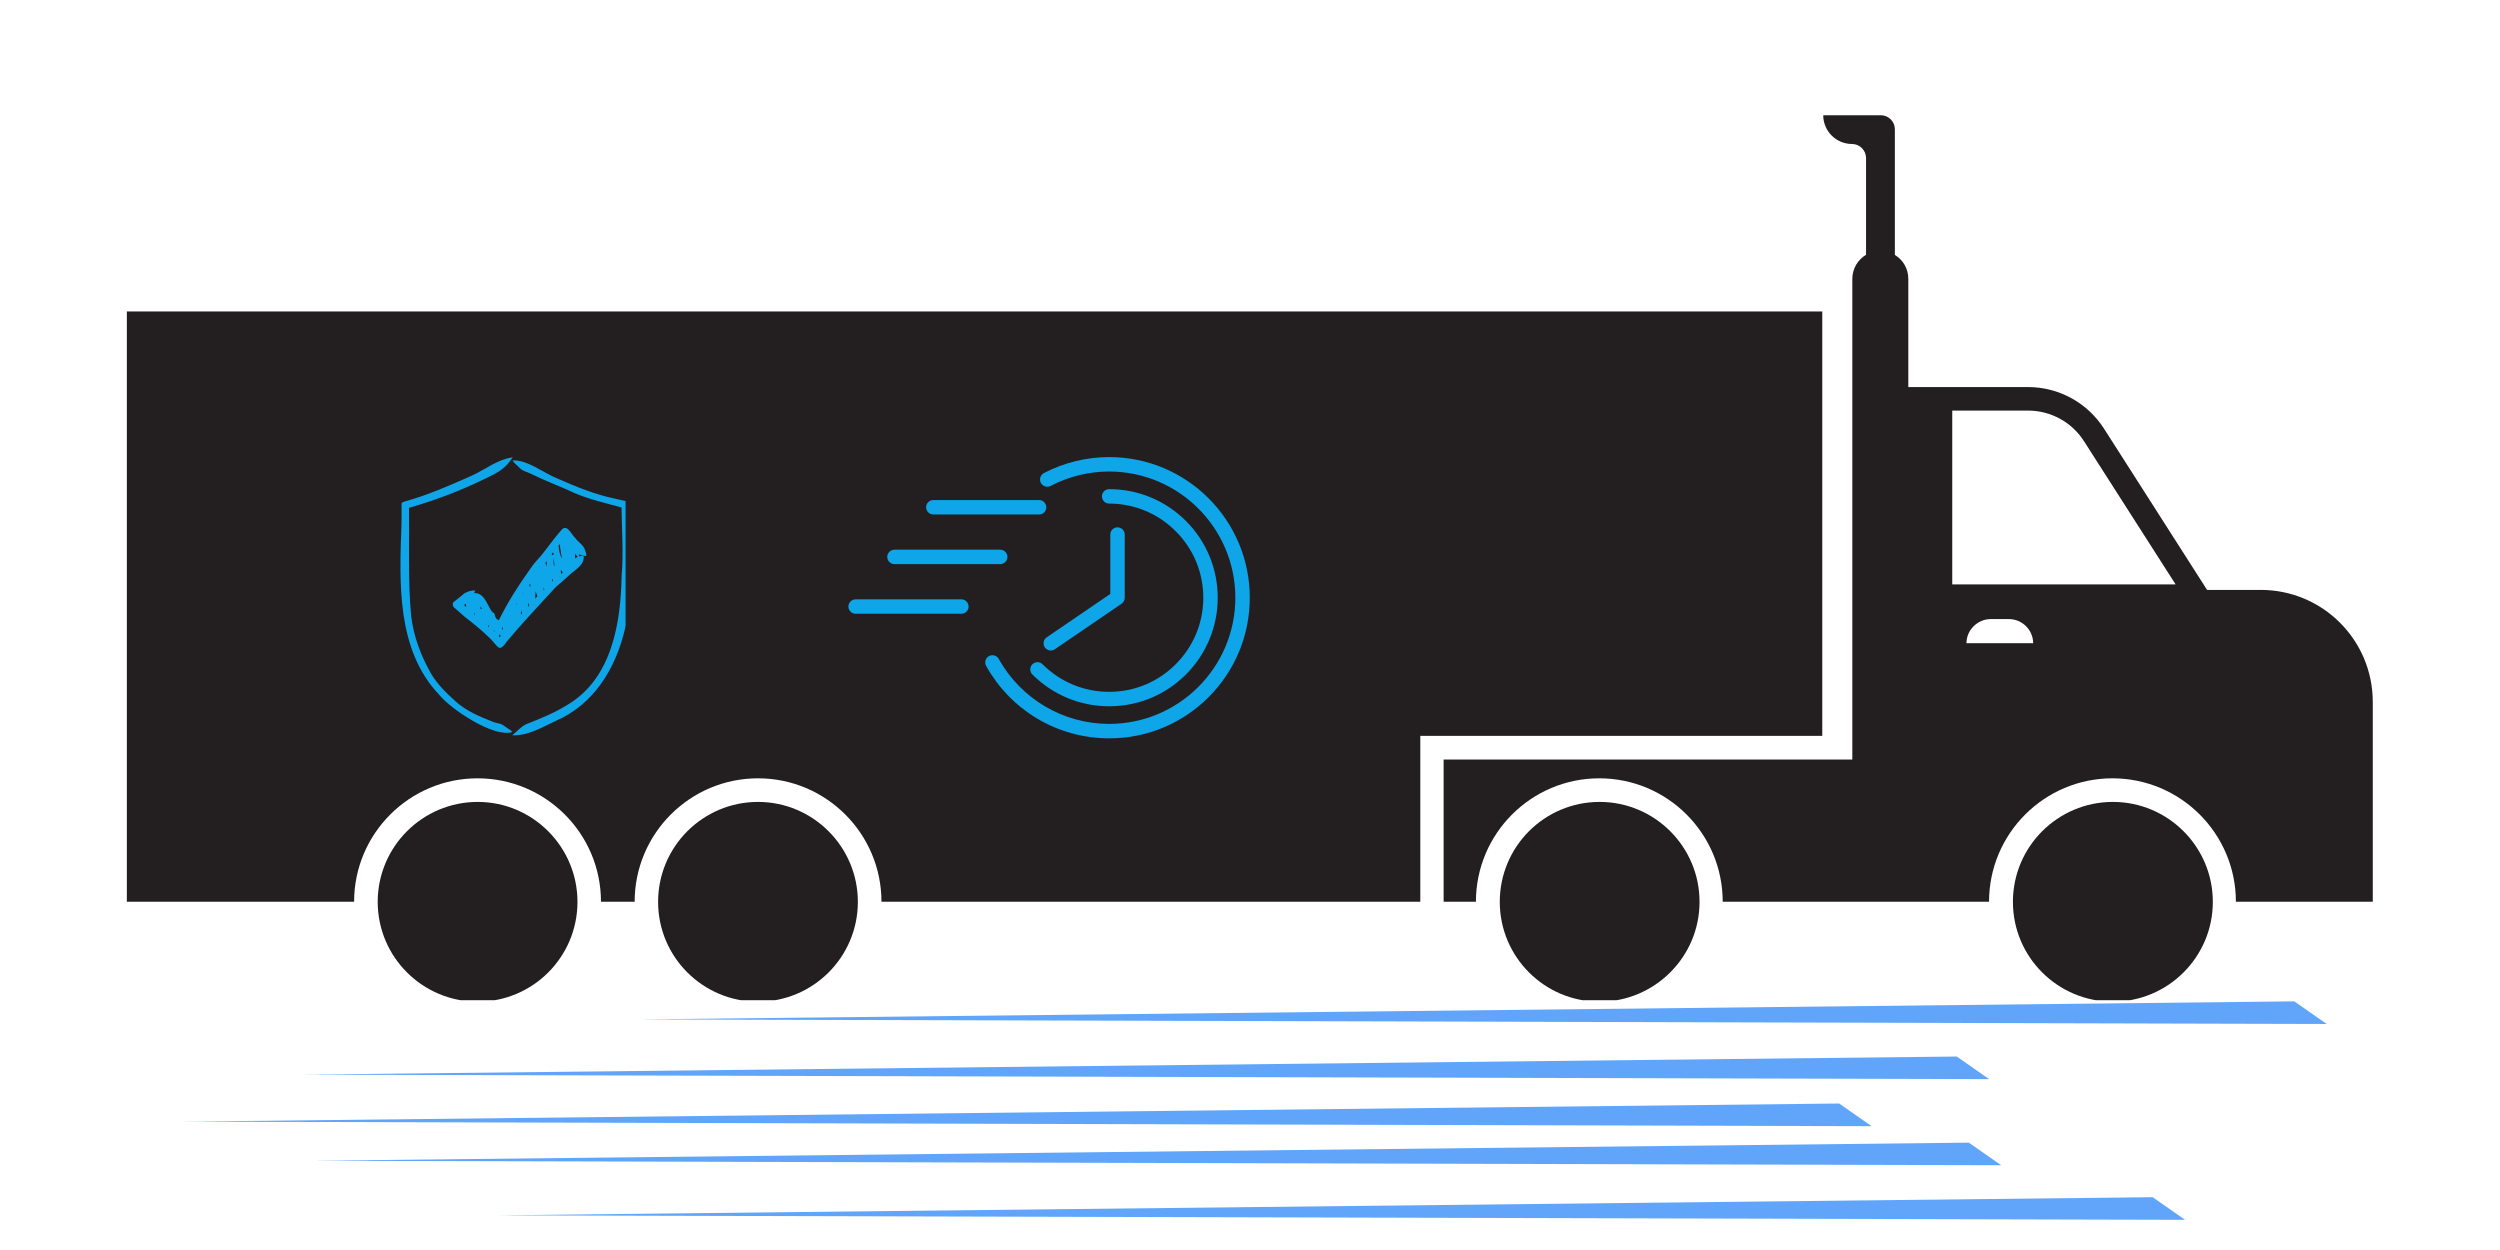
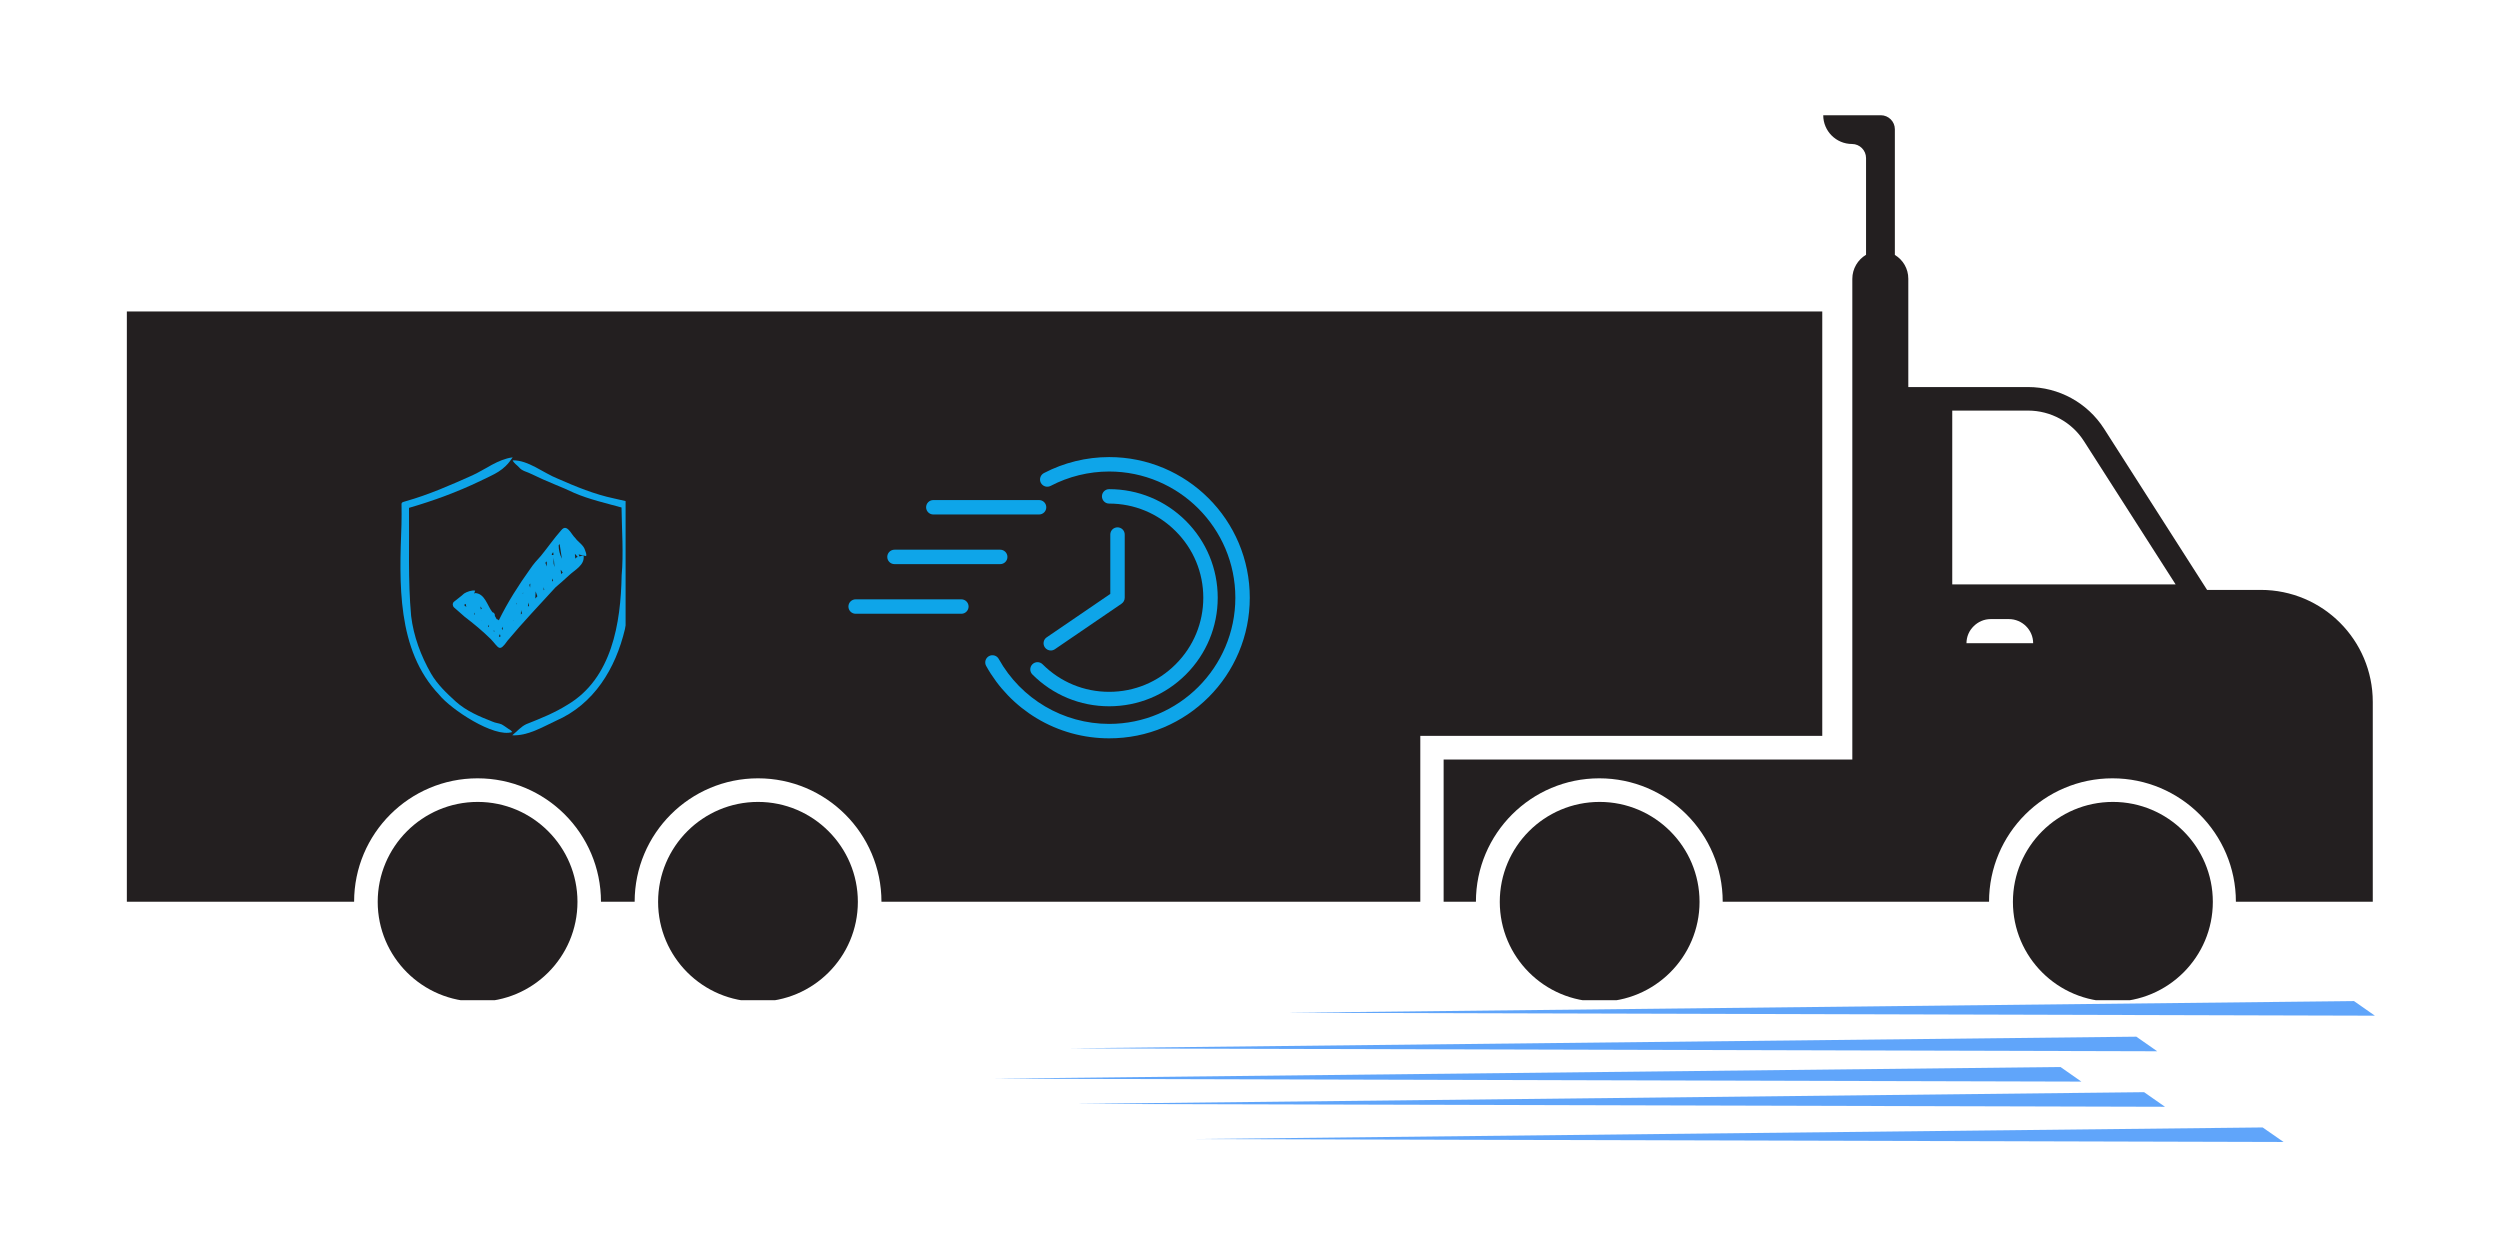
<svg xmlns="http://www.w3.org/2000/svg" width="240" zoomAndPan="magnify" viewBox="0 0 180 90" height="120" preserveAspectRatio="xMidYMid meet" version="1.0">
  <defs>
-     <clipPath id="065cfc6841">
+     <clipPath id="5cc48b7867">
      <path d="M 27 57 L 42 57 L 42 72.016 L 27 72.016 Z M 27 57 " clip-rule="nonzero" />
    </clipPath>
-     <clipPath id="3d0f9438db">
+     <clipPath id="fca59fdfa1">
      <path d="M 47 57 L 62 57 L 62 72.016 L 47 72.016 Z M 47 57 " clip-rule="nonzero" />
    </clipPath>
-     <clipPath id="ce8239431e">
+     <clipPath id="e34ab6c0ee">
      <path d="M 107 57 L 123 57 L 123 72.016 L 107 72.016 Z M 107 57 " clip-rule="nonzero" />
    </clipPath>
-     <clipPath id="f55ad68875">
+     <clipPath id="b6aeedfb53">
      <path d="M 144 57 L 160 57 L 160 72.016 L 144 72.016 Z M 144 57 " clip-rule="nonzero" />
    </clipPath>
-     <clipPath id="c12c09aee0">
+     <clipPath id="2da23126a6">
      <path d="M 103 8.266 L 171 8.266 L 171 65 L 103 65 Z M 103 8.266 " clip-rule="nonzero" />
    </clipPath>
-     <clipPath id="627e5c9c04">
+     <clipPath id="c410270173">
      <path d="M 36 33 L 45.043 33 L 45.043 53 L 36 53 Z M 36 33 " clip-rule="nonzero" />
    </clipPath>
-     <clipPath id="501c003567">
+     <clipPath id="32b0f182fb">
      <path d="M 28.543 32.91 L 37 32.91 L 37 53 L 28.543 53 Z M 28.543 32.91 " clip-rule="nonzero" />
    </clipPath>
-     <clipPath id="0f557ddab2">
+     <clipPath id="47bab5fb45">
      <path d="M 70.926 32.91 L 89.984 32.91 L 89.984 53.16 L 70.926 53.16 Z M 70.926 32.91 " clip-rule="nonzero" />
    </clipPath>
-     <clipPath id="b2a51f5631">
+     <clipPath id="5c4e5dfe40">
      <path d="M 61.074 43 L 70 43 L 70 45 L 61.074 45 Z M 61.074 43 " clip-rule="nonzero" />
    </clipPath>
-     <clipPath id="d993535f07">
-       <path d="M 13.18 72.055 L 167.68 72.055 L 167.68 87.805 L 13.18 87.805 Z M 13.18 72.055 " clip-rule="nonzero" />
+     <clipPath id="948254a733">
+       <path d="M 71.445 72.055 L 171 72.055 L 171 82.555 L 71.445 82.555 Z M 71.445 72.055 " clip-rule="nonzero" />
    </clipPath>
  </defs>
-   <g clip-path="url(#065cfc6841)">
+   <g clip-path="url(#5cc48b7867)">
    <path fill="#231f20" d="M 34.395 57.738 C 30.422 57.738 27.195 60.961 27.195 64.934 C 27.195 68.906 30.422 72.121 34.395 72.121 C 38.367 72.121 41.578 68.898 41.578 64.934 C 41.578 60.973 38.355 57.738 34.395 57.738 Z M 34.395 57.738 " fill-opacity="1" fill-rule="nonzero" />
  </g>
-   <g clip-path="url(#3d0f9438db)">
+   <g clip-path="url(#fca59fdfa1)">
    <path fill="#231f20" d="M 54.578 57.738 C 50.605 57.738 47.383 60.961 47.383 64.934 C 47.383 68.906 50.605 72.121 54.578 72.121 C 58.551 72.121 61.766 68.898 61.766 64.934 C 61.766 60.973 58.543 57.738 54.578 57.738 Z M 54.578 57.738 " fill-opacity="1" fill-rule="nonzero" />
  </g>
  <path fill="#231f20" d="M 131.203 22.426 L 9.133 22.426 L 9.133 64.926 L 25.496 64.926 C 25.496 60.02 29.48 56.039 34.383 56.039 C 39.285 56.039 43.27 60.02 43.27 64.926 L 45.695 64.926 C 45.695 60.02 49.676 56.039 54.578 56.039 C 59.48 56.039 63.465 60.02 63.465 64.926 L 102.262 64.926 L 102.262 52.984 L 131.203 52.984 Z M 131.203 22.426 " fill-opacity="1" fill-rule="nonzero" />
-   <g clip-path="url(#ce8239431e)">
+   <g clip-path="url(#e34ab6c0ee)">
    <path fill="#231f20" d="M 115.172 57.738 C 111.199 57.738 107.984 60.961 107.984 64.934 C 107.984 68.906 111.207 72.121 115.172 72.121 C 119.133 72.121 122.367 68.898 122.367 64.934 C 122.367 60.973 119.145 57.738 115.172 57.738 Z M 115.172 57.738 " fill-opacity="1" fill-rule="nonzero" />
  </g>
-   <g clip-path="url(#f55ad68875)">
+   <g clip-path="url(#b6aeedfb53)">
    <path fill="#231f20" d="M 152.129 57.738 C 148.156 57.738 144.93 60.961 144.93 64.934 C 144.93 68.906 148.156 72.121 152.129 72.121 C 156.102 72.121 159.324 68.898 159.324 64.934 C 159.324 60.973 156.102 57.738 152.129 57.738 Z M 152.129 57.738 " fill-opacity="1" fill-rule="nonzero" />
  </g>
-   <g clip-path="url(#c12c09aee0)">
+   <g clip-path="url(#2da23126a6)">
    <path fill="#231f20" d="M 162.801 42.473 L 158.91 42.473 L 151.492 30.867 C 150.297 29 148.234 27.867 146.012 27.867 L 137.398 27.867 L 137.398 20.07 C 137.398 19.344 137.016 18.707 136.43 18.355 L 136.43 9.305 C 136.43 8.75 135.973 8.297 135.418 8.297 L 131.273 8.297 C 131.273 9.438 132.203 10.367 133.344 10.367 C 133.902 10.367 134.355 10.824 134.355 11.379 L 134.355 18.344 C 133.762 18.699 133.367 19.344 133.367 20.082 L 133.367 54.684 L 103.941 54.684 L 103.941 64.926 L 106.266 64.926 C 106.266 60.02 110.246 56.039 115.148 56.039 C 120.055 56.039 124.035 60.02 124.035 64.926 L 143.211 64.926 C 143.211 60.02 147.195 56.039 152.098 56.039 C 157 56.039 160.984 60.02 160.984 64.926 L 170.84 64.926 L 170.84 50.539 C 170.84 46.082 167.23 42.473 162.773 42.473 Z M 141.586 46.324 C 141.586 45.84 141.777 45.406 142.102 45.09 C 142.414 44.777 142.848 44.574 143.332 44.574 L 144.637 44.574 C 145.598 44.574 146.387 45.355 146.387 46.312 L 141.594 46.312 Z M 140.562 42.09 L 140.562 29.562 L 146.012 29.562 C 147.66 29.562 149.176 30.395 150.055 31.777 L 156.645 42.078 L 140.562 42.078 Z M 140.562 42.09 " fill-opacity="1" fill-rule="nonzero" />
  </g>
-   <g clip-path="url(#627e5c9c04)">
+   <g clip-path="url(#c410270173)">
    <path fill="#0ea5e9" d="M 45.348 40.219 C 45.34 38.914 45.293 37.613 45.277 36.309 C 45.277 36.207 45.207 36.113 45.098 36.09 C 44.812 36.027 44.492 35.957 44.207 35.887 C 42.797 35.59 41.465 35.039 40.152 34.461 C 39.129 34.059 38.023 33.113 36.91 33.145 C 37.012 33.367 37.223 33.48 37.379 33.656 C 37.602 33.926 37.961 33.969 38.262 34.129 C 38.828 34.402 39.402 34.66 39.98 34.895 C 40.445 35.082 40.895 35.277 41.348 35.492 C 42.438 35.961 43.613 36.223 44.75 36.539 C 44.77 38.152 44.902 39.832 44.758 41.441 C 44.695 44.855 44.062 48.836 40.875 50.734 C 39.945 51.32 38.93 51.73 37.906 52.133 C 37.496 52.324 37.262 52.633 36.879 52.941 C 38 52.992 39.02 52.367 40.008 51.906 C 42.77 50.711 44.32 48.137 44.996 45.297 C 45.32 43.621 45.367 41.918 45.348 40.219 Z M 45.348 40.219 " fill-opacity="1" fill-rule="nonzero" />
  </g>
-   <g clip-path="url(#501c003567)">
-     <path fill="#0ea5e9" d="M 36.766 52.578 C 36.543 52.449 36.344 52.277 36.121 52.156 C 35.914 52.062 35.668 52.059 35.457 51.957 C 34.527 51.594 33.582 51.195 32.828 50.523 C 32.16 49.914 31.492 49.285 31.031 48.492 C 30.305 47.219 29.781 45.82 29.602 44.359 C 29.367 41.766 29.477 39.172 29.449 36.566 C 31.207 36.055 32.926 35.422 34.574 34.633 C 35.602 34.125 36.254 33.934 36.914 32.93 C 35.848 33.062 34.973 33.785 34.008 34.227 C 32.453 34.922 30.875 35.617 29.23 36.082 C 29.121 36.129 28.898 36.129 28.91 36.301 C 28.918 36.793 28.918 37.285 28.906 37.777 C 28.754 41.938 28.543 46.789 31.621 50.023 C 32.449 51.062 35.578 53.141 36.879 52.707 C 36.836 52.656 36.809 52.609 36.766 52.578 Z M 36.766 52.578 " fill-opacity="1" fill-rule="nonzero" />
+   <g clip-path="url(#32b0f182fb)">
+     <path fill="#0ea5e9" d="M 36.766 52.578 C 36.543 52.449 36.344 52.277 36.121 52.156 C 35.914 52.062 35.668 52.059 35.457 51.957 C 34.527 51.594 33.582 51.195 32.828 50.523 C 32.16 49.914 31.492 49.285 31.031 48.492 C 30.305 47.219 29.781 45.82 29.602 44.359 C 29.367 41.766 29.477 39.172 29.449 36.566 C 31.207 36.055 32.926 35.426 34.574 34.633 C 35.602 34.125 36.254 33.934 36.914 32.93 C 35.848 33.062 34.973 33.785 34.008 34.227 C 32.453 34.922 30.875 35.617 29.23 36.082 C 29.121 36.129 28.898 36.129 28.91 36.301 C 28.918 36.793 28.918 37.285 28.906 37.777 C 28.754 41.938 28.543 46.789 31.621 50.023 C 32.449 51.062 35.578 53.141 36.879 52.707 C 36.836 52.656 36.809 52.609 36.766 52.578 Z M 36.766 52.578 " fill-opacity="1" fill-rule="nonzero" />
  </g>
-   <path fill="#0ea5e9" d="M 42.199 40.039 C 42.254 39.891 42.156 39.746 42.121 39.605 C 42.012 39.234 41.633 39.039 41.414 38.734 C 41.133 38.484 40.82 37.652 40.406 38.18 C 39.883 38.77 39.441 39.414 38.945 40.023 C 38.672 40.316 38.406 40.617 38.184 40.949 C 37.34 42.125 36.551 43.363 35.914 44.664 C 35.879 44.617 35.82 44.586 35.762 44.582 C 35.719 44.504 35.676 44.422 35.629 44.344 C 35.652 44.23 35.578 44.102 35.453 44.078 C 35.074 43.598 34.91 42.703 34.172 42.699 C 34.164 42.719 34.16 42.734 34.152 42.75 C 34.145 42.754 34.137 42.758 34.129 42.762 C 34.156 42.688 34.18 42.609 34.211 42.527 C 33.988 42.473 33.605 42.609 33.414 42.734 C 33.18 42.957 32.91 43.133 32.668 43.34 C 32.562 43.461 32.582 43.645 32.703 43.746 C 32.957 43.957 33.195 44.188 33.449 44.402 C 34.109 44.906 34.754 45.438 35.344 46.023 C 35.934 46.648 35.934 47 36.551 46.117 C 37.652 44.801 38.84 43.555 39.996 42.289 C 40.316 42.008 40.648 41.734 40.957 41.438 C 41.371 41.035 42.109 40.699 42.02 40.02 C 41.902 39.992 41.828 40.035 41.727 40.066 C 41.703 40.02 41.684 39.969 41.66 39.918 C 41.828 39.965 41.996 39.996 42.199 40.039 Z M 39.895 40.723 C 39.824 40.543 39.871 40.352 39.871 40.16 C 39.891 40.383 39.906 40.605 39.926 40.828 C 39.914 40.793 39.902 40.758 39.895 40.723 Z M 34.676 44.699 C 34.676 44.684 34.68 44.672 34.688 44.66 L 34.684 44.703 C 34.68 44.703 34.68 44.699 34.676 44.699 Z M 34.621 43.883 C 34.609 43.809 34.598 43.738 34.586 43.664 L 34.691 43.805 C 34.668 43.832 34.645 43.859 34.621 43.883 Z M 34.195 44.102 C 34.195 44.156 34.195 44.211 34.195 44.266 C 34.18 44.25 34.16 44.234 34.145 44.219 C 34.164 44.18 34.18 44.141 34.195 44.102 Z M 35.207 44.988 C 35.211 44.984 35.215 44.98 35.215 44.977 C 35.215 45.035 35.211 45.098 35.199 45.156 C 35.18 45.137 35.16 45.121 35.137 45.102 C 35.16 45.066 35.184 45.027 35.207 44.988 Z M 35.566 45.355 C 35.574 45.402 35.586 45.453 35.598 45.496 C 35.582 45.48 35.566 45.465 35.547 45.453 C 35.555 45.422 35.562 45.387 35.566 45.355 Z M 35.918 45.801 C 35.953 45.758 35.969 45.703 35.996 45.652 C 36.008 45.707 36.023 45.758 36.035 45.812 C 36.02 45.832 36.004 45.852 35.988 45.871 C 35.965 45.848 35.941 45.824 35.918 45.801 Z M 36.988 44.656 C 36.992 44.672 36.992 44.688 36.996 44.703 C 36.992 44.711 36.984 44.715 36.98 44.719 Z M 37.664 42.723 L 37.621 42.723 C 37.637 42.703 37.652 42.684 37.668 42.664 C 37.664 42.684 37.664 42.703 37.664 42.723 Z M 37.656 42.875 C 37.656 42.887 37.656 42.895 37.656 42.906 C 37.652 42.895 37.656 42.887 37.656 42.875 Z M 38.031 43.383 L 38.094 43.598 C 38.066 43.629 38.039 43.656 38.012 43.688 Z M 38.117 42.133 L 38.117 42.098 C 38.141 42.07 38.16 42.039 38.184 42.012 C 38.18 42.109 38.172 42.211 38.168 42.309 C 38.148 42.25 38.133 42.191 38.117 42.133 Z M 39.172 42.473 C 39.16 42.48 39.152 42.488 39.145 42.496 C 39.141 42.422 39.137 42.348 39.133 42.273 C 39.148 42.332 39.168 42.395 39.188 42.457 C 39.18 42.461 39.176 42.469 39.172 42.473 Z M 39.352 40.793 C 39.332 40.711 39.309 40.621 39.273 40.535 C 39.273 40.535 39.273 40.531 39.273 40.531 L 39.27 40.531 C 39.27 40.527 39.27 40.527 39.266 40.523 C 39.293 40.488 39.324 40.453 39.352 40.418 C 39.391 40.539 39.355 40.664 39.352 40.793 Z M 39.73 39.93 C 39.73 39.918 39.727 39.906 39.727 39.898 C 39.758 39.852 39.793 39.805 39.824 39.758 C 39.848 39.82 39.844 39.887 39.852 39.953 L 39.738 39.965 C 39.734 39.953 39.734 39.941 39.73 39.93 Z M 40.223 39.258 C 40.246 39.23 40.27 39.199 40.293 39.172 C 40.344 39.531 40.398 39.883 40.457 40.234 C 40.312 39.93 40.223 39.602 40.223 39.258 Z M 37.188 43.398 C 37.184 43.445 37.176 43.492 37.172 43.539 C 37.164 43.512 37.16 43.484 37.156 43.457 C 37.164 43.438 37.176 43.418 37.188 43.398 Z M 36.188 45.156 C 36.195 45.145 36.199 45.133 36.207 45.117 C 36.203 45.203 36.195 45.285 36.191 45.367 C 36.172 45.332 36.148 45.297 36.125 45.266 C 36.141 45.246 36.176 45.18 36.188 45.156 Z M 33.41 43.559 C 33.449 43.531 33.492 43.504 33.531 43.477 C 33.547 43.551 33.562 43.629 33.574 43.703 Z M 37.5 44.242 C 37.504 44.137 37.508 44.031 37.516 43.926 C 37.531 43.992 37.543 44.098 37.594 44.145 C 37.562 44.176 37.535 44.211 37.5 44.242 Z M 38.539 43.094 C 38.543 43.043 38.562 42.617 38.566 42.578 C 38.602 42.699 38.645 42.816 38.691 42.934 C 38.637 42.984 38.59 43.039 38.539 43.094 Z M 39.742 41.879 C 39.746 41.801 39.75 41.727 39.758 41.652 C 39.777 41.699 39.801 41.746 39.824 41.793 C 39.797 41.82 39.77 41.848 39.742 41.879 Z M 40.398 41.332 C 40.387 41.227 40.379 41.121 40.371 41.02 C 40.414 41.09 40.465 41.156 40.516 41.223 C 40.477 41.262 40.438 41.297 40.398 41.332 Z M 41.422 40.227 C 41.414 40.109 41.402 39.988 41.391 39.871 C 41.453 39.949 41.523 40.027 41.598 40.102 C 41.52 40.121 41.461 40.16 41.422 40.227 Z M 41.422 40.227 " fill-opacity="1" fill-rule="nonzero" />
-   <g clip-path="url(#0f557ddab2)">
+   <path fill="#0ea5e9" d="M 42.199 40.039 C 42.254 39.891 42.156 39.746 42.121 39.605 C 42.012 39.234 41.633 39.039 41.414 38.734 C 41.133 38.484 40.82 37.652 40.406 38.18 C 39.883 38.77 39.441 39.414 38.945 40.023 C 38.672 40.316 38.406 40.617 38.184 40.949 C 37.34 42.125 36.551 43.363 35.914 44.664 C 35.879 44.617 35.82 44.586 35.762 44.582 C 35.719 44.504 35.676 44.422 35.629 44.344 C 35.652 44.23 35.578 44.102 35.453 44.078 C 35.074 43.598 34.91 42.703 34.172 42.699 C 34.164 42.719 34.16 42.734 34.152 42.75 C 34.145 42.754 34.137 42.758 34.129 42.762 C 34.156 42.688 34.18 42.609 34.211 42.527 C 33.988 42.473 33.605 42.609 33.414 42.734 C 33.18 42.957 32.91 43.133 32.668 43.34 C 32.562 43.461 32.582 43.645 32.703 43.746 C 32.957 43.957 33.195 44.188 33.449 44.402 C 34.109 44.906 34.754 45.438 35.344 46.023 C 35.934 46.648 35.934 47 36.551 46.117 C 37.652 44.801 38.84 43.555 39.996 42.289 C 40.316 42.008 40.648 41.734 40.957 41.438 C 41.371 41.035 42.109 40.699 42.02 40.02 C 41.902 39.992 41.828 40.035 41.727 40.066 C 41.703 40.02 41.684 39.969 41.66 39.918 C 41.828 39.965 41.996 39.996 42.199 40.039 Z M 39.895 40.723 C 39.824 40.543 39.871 40.352 39.871 40.16 C 39.891 40.383 39.906 40.605 39.926 40.828 C 39.914 40.793 39.902 40.758 39.895 40.723 Z M 34.676 44.699 C 34.676 44.684 34.68 44.672 34.688 44.66 L 34.684 44.703 C 34.68 44.703 34.68 44.699 34.676 44.699 Z M 34.621 43.883 C 34.609 43.809 34.598 43.738 34.586 43.664 L 34.691 43.805 C 34.668 43.832 34.645 43.859 34.621 43.883 Z M 34.195 44.102 C 34.195 44.156 34.195 44.211 34.195 44.266 C 34.18 44.25 34.16 44.234 34.145 44.219 C 34.164 44.18 34.18 44.141 34.195 44.102 Z M 35.207 44.988 C 35.211 44.984 35.215 44.98 35.215 44.977 C 35.215 45.035 35.211 45.098 35.199 45.156 C 35.18 45.137 35.16 45.121 35.137 45.102 C 35.16 45.066 35.184 45.027 35.207 44.988 Z M 35.566 45.355 C 35.574 45.402 35.586 45.453 35.598 45.496 C 35.582 45.48 35.566 45.465 35.547 45.453 C 35.555 45.422 35.562 45.387 35.566 45.355 Z M 35.918 45.801 C 35.953 45.758 35.969 45.703 35.996 45.652 C 36.008 45.707 36.023 45.758 36.035 45.812 C 36.02 45.832 36.004 45.852 35.988 45.871 C 35.965 45.848 35.941 45.824 35.918 45.801 Z M 36.988 44.656 C 36.992 44.672 36.992 44.688 36.996 44.703 C 36.992 44.711 36.984 44.715 36.98 44.719 Z M 37.664 42.723 L 37.621 42.723 C 37.637 42.703 37.652 42.684 37.668 42.664 C 37.664 42.684 37.664 42.703 37.664 42.723 Z M 37.656 42.875 C 37.656 42.887 37.656 42.895 37.656 42.906 C 37.652 42.895 37.656 42.887 37.656 42.875 Z M 38.031 43.383 L 38.094 43.598 C 38.066 43.629 38.039 43.656 38.012 43.688 Z M 38.117 42.133 L 38.117 42.098 C 38.141 42.07 38.16 42.039 38.184 42.012 C 38.18 42.109 38.172 42.211 38.168 42.309 C 38.148 42.25 38.133 42.191 38.117 42.133 Z M 39.172 42.473 C 39.16 42.48 39.152 42.488 39.145 42.496 C 39.141 42.422 39.137 42.348 39.133 42.273 C 39.148 42.332 39.168 42.395 39.188 42.457 C 39.18 42.461 39.176 42.469 39.172 42.473 Z M 39.352 40.793 C 39.332 40.711 39.309 40.621 39.273 40.535 C 39.273 40.535 39.273 40.531 39.273 40.531 L 39.27 40.531 C 39.27 40.527 39.27 40.527 39.266 40.523 C 39.293 40.488 39.324 40.453 39.352 40.418 C 39.391 40.539 39.355 40.664 39.352 40.793 Z M 39.73 39.93 C 39.73 39.918 39.727 39.906 39.727 39.898 C 39.758 39.852 39.793 39.805 39.824 39.758 C 39.848 39.82 39.844 39.887 39.852 39.953 L 39.738 39.965 C 39.734 39.953 39.734 39.941 39.73 39.93 Z M 40.223 39.258 C 40.246 39.23 40.27 39.199 40.293 39.172 C 40.344 39.531 40.398 39.883 40.457 40.234 C 40.312 39.93 40.223 39.602 40.223 39.258 Z M 37.188 43.398 C 37.184 43.445 37.176 43.492 37.172 43.539 C 37.164 43.512 37.16 43.484 37.156 43.457 C 37.164 43.438 37.176 43.418 37.188 43.398 Z M 36.188 45.156 C 36.195 45.145 36.199 45.133 36.207 45.117 C 36.203 45.203 36.195 45.285 36.191 45.367 C 36.172 45.332 36.148 45.297 36.125 45.266 C 36.141 45.246 36.176 45.18 36.188 45.156 Z M 33.41 43.559 C 33.449 43.531 33.492 43.504 33.531 43.477 C 33.547 43.551 33.562 43.629 33.574 43.703 Z M 37.5 44.242 C 37.504 44.137 37.508 44.031 37.516 43.926 C 37.531 43.992 37.543 44.098 37.594 44.145 C 37.562 44.18 37.535 44.211 37.5 44.242 Z M 38.539 43.094 C 38.543 43.043 38.562 42.617 38.566 42.578 C 38.602 42.699 38.645 42.816 38.691 42.934 C 38.637 42.984 38.59 43.039 38.539 43.094 Z M 39.742 41.879 C 39.746 41.801 39.75 41.727 39.758 41.652 C 39.777 41.699 39.801 41.746 39.824 41.793 C 39.797 41.82 39.77 41.848 39.742 41.879 Z M 40.398 41.332 C 40.387 41.227 40.379 41.121 40.371 41.02 C 40.414 41.09 40.465 41.156 40.516 41.223 C 40.477 41.262 40.438 41.297 40.398 41.332 Z M 41.422 40.227 C 41.414 40.109 41.402 39.988 41.391 39.871 C 41.453 39.949 41.523 40.027 41.598 40.102 C 41.52 40.121 41.461 40.16 41.422 40.227 Z M 41.422 40.227 " fill-opacity="1" fill-rule="nonzero" />
+   <g clip-path="url(#47bab5fb45)">
    <path fill="#0ea5e9" d="M 89.188 39.094 C 88.676 37.891 87.949 36.809 87.02 35.879 C 86.09 34.949 85.004 34.219 83.801 33.707 C 82.551 33.18 81.227 32.91 79.859 32.91 C 78.223 32.91 76.602 33.309 75.16 34.062 C 74.906 34.199 74.809 34.512 74.941 34.766 C 75.078 35.02 75.391 35.117 75.645 34.984 C 76.934 34.309 78.391 33.949 79.859 33.949 C 84.867 33.949 88.945 38.027 88.945 43.035 C 88.945 48.047 84.867 52.121 79.859 52.121 C 76.559 52.121 73.516 50.328 71.91 47.445 C 71.77 47.191 71.453 47.102 71.203 47.242 C 70.953 47.383 70.863 47.699 71.004 47.949 C 71.863 49.5 73.125 50.805 74.648 51.719 C 76.219 52.664 78.02 53.16 79.859 53.16 C 81.227 53.16 82.551 52.895 83.801 52.367 C 85.004 51.855 86.09 51.125 87.02 50.195 C 87.949 49.266 88.676 48.184 89.188 46.977 C 89.715 45.73 89.984 44.402 89.984 43.035 C 89.984 41.672 89.715 40.344 89.188 39.094 " fill-opacity="1" fill-rule="nonzero" />
  </g>
  <path fill="#0ea5e9" d="M 79.859 49.812 C 78.047 49.812 76.348 49.109 75.066 47.828 C 74.863 47.625 74.535 47.625 74.332 47.828 C 74.129 48.031 74.129 48.359 74.332 48.562 C 75.809 50.039 77.77 50.852 79.859 50.852 C 81.945 50.852 83.91 50.039 85.387 48.562 C 86.859 47.086 87.676 45.125 87.676 43.035 C 87.676 40.949 86.859 38.984 85.387 37.508 C 83.91 36.035 81.945 35.219 79.859 35.219 C 79.57 35.219 79.34 35.453 79.34 35.738 C 79.34 36.027 79.57 36.258 79.859 36.258 C 81.668 36.258 83.371 36.965 84.648 38.246 C 85.93 39.523 86.637 41.227 86.637 43.035 C 86.637 44.848 85.93 46.547 84.648 47.828 C 83.371 49.109 81.668 49.812 79.859 49.812 " fill-opacity="1" fill-rule="nonzero" />
  <path fill="#0ea5e9" d="M 67.199 37.043 L 74.812 37.043 C 75.102 37.043 75.332 36.812 75.332 36.523 C 75.332 36.238 75.102 36.004 74.812 36.004 L 67.199 36.004 C 66.914 36.004 66.68 36.238 66.68 36.523 C 66.68 36.812 66.914 37.043 67.199 37.043 " fill-opacity="1" fill-rule="nonzero" />
  <path fill="#0ea5e9" d="M 64.402 40.617 L 72.016 40.617 C 72.301 40.617 72.535 40.387 72.535 40.098 C 72.535 39.812 72.301 39.578 72.016 39.578 L 64.402 39.578 C 64.117 39.578 63.883 39.812 63.883 40.098 C 63.883 40.387 64.117 40.617 64.402 40.617 " fill-opacity="1" fill-rule="nonzero" />
-   <g clip-path="url(#b2a51f5631)">
+   <g clip-path="url(#5c4e5dfe40)">
    <path fill="#0ea5e9" d="M 69.219 43.152 L 61.605 43.152 C 61.32 43.152 61.086 43.383 61.086 43.672 C 61.086 43.957 61.32 44.191 61.605 44.191 L 69.219 44.191 C 69.504 44.191 69.738 43.957 69.738 43.672 C 69.738 43.383 69.504 43.152 69.219 43.152 " fill-opacity="1" fill-rule="nonzero" />
  </g>
  <path fill="#0ea5e9" d="M 75.227 46.609 C 75.328 46.754 75.492 46.836 75.656 46.836 C 75.758 46.836 75.859 46.805 75.949 46.746 L 80.754 43.465 C 80.895 43.367 80.98 43.207 80.98 43.035 L 80.98 38.488 C 80.98 38.199 80.746 37.969 80.461 37.969 C 80.172 37.969 79.941 38.199 79.941 38.488 L 79.941 42.762 L 75.363 45.887 C 75.125 46.047 75.066 46.371 75.227 46.609 " fill-opacity="1" fill-rule="nonzero" />
-   <g clip-path="url(#d993535f07)">
-     <path fill="#60a5fa" d="M 141.754 82.27 L 22.516 83.574 L 144.086 83.898 Z M 132.422 79.453 L 13.184 80.758 L 134.754 81.086 Z M 154.992 86.199 L 35.754 87.504 L 157.324 87.828 Z M 165.188 72.098 L 45.953 73.398 L 167.523 73.727 Z M 140.887 76.07 L 21.652 77.375 L 143.219 77.699 Z M 140.887 76.07 " fill-opacity="1" fill-rule="evenodd" />
+   <g clip-path="url(#948254a733)">
+     <path fill="#60a5fa" d="M 154.375 78.637 L 77.469 79.48 L 155.879 79.688 Z M 148.355 76.824 L 71.449 77.664 L 149.859 77.875 Z M 162.91 81.176 L 86.008 82.012 L 164.418 82.223 Z M 169.488 72.078 L 92.582 72.918 L 170.992 73.129 Z M 153.816 74.641 L 76.91 75.48 L 155.32 75.691 Z M 153.816 74.641 " fill-opacity="1" fill-rule="evenodd" />
  </g>
</svg>
